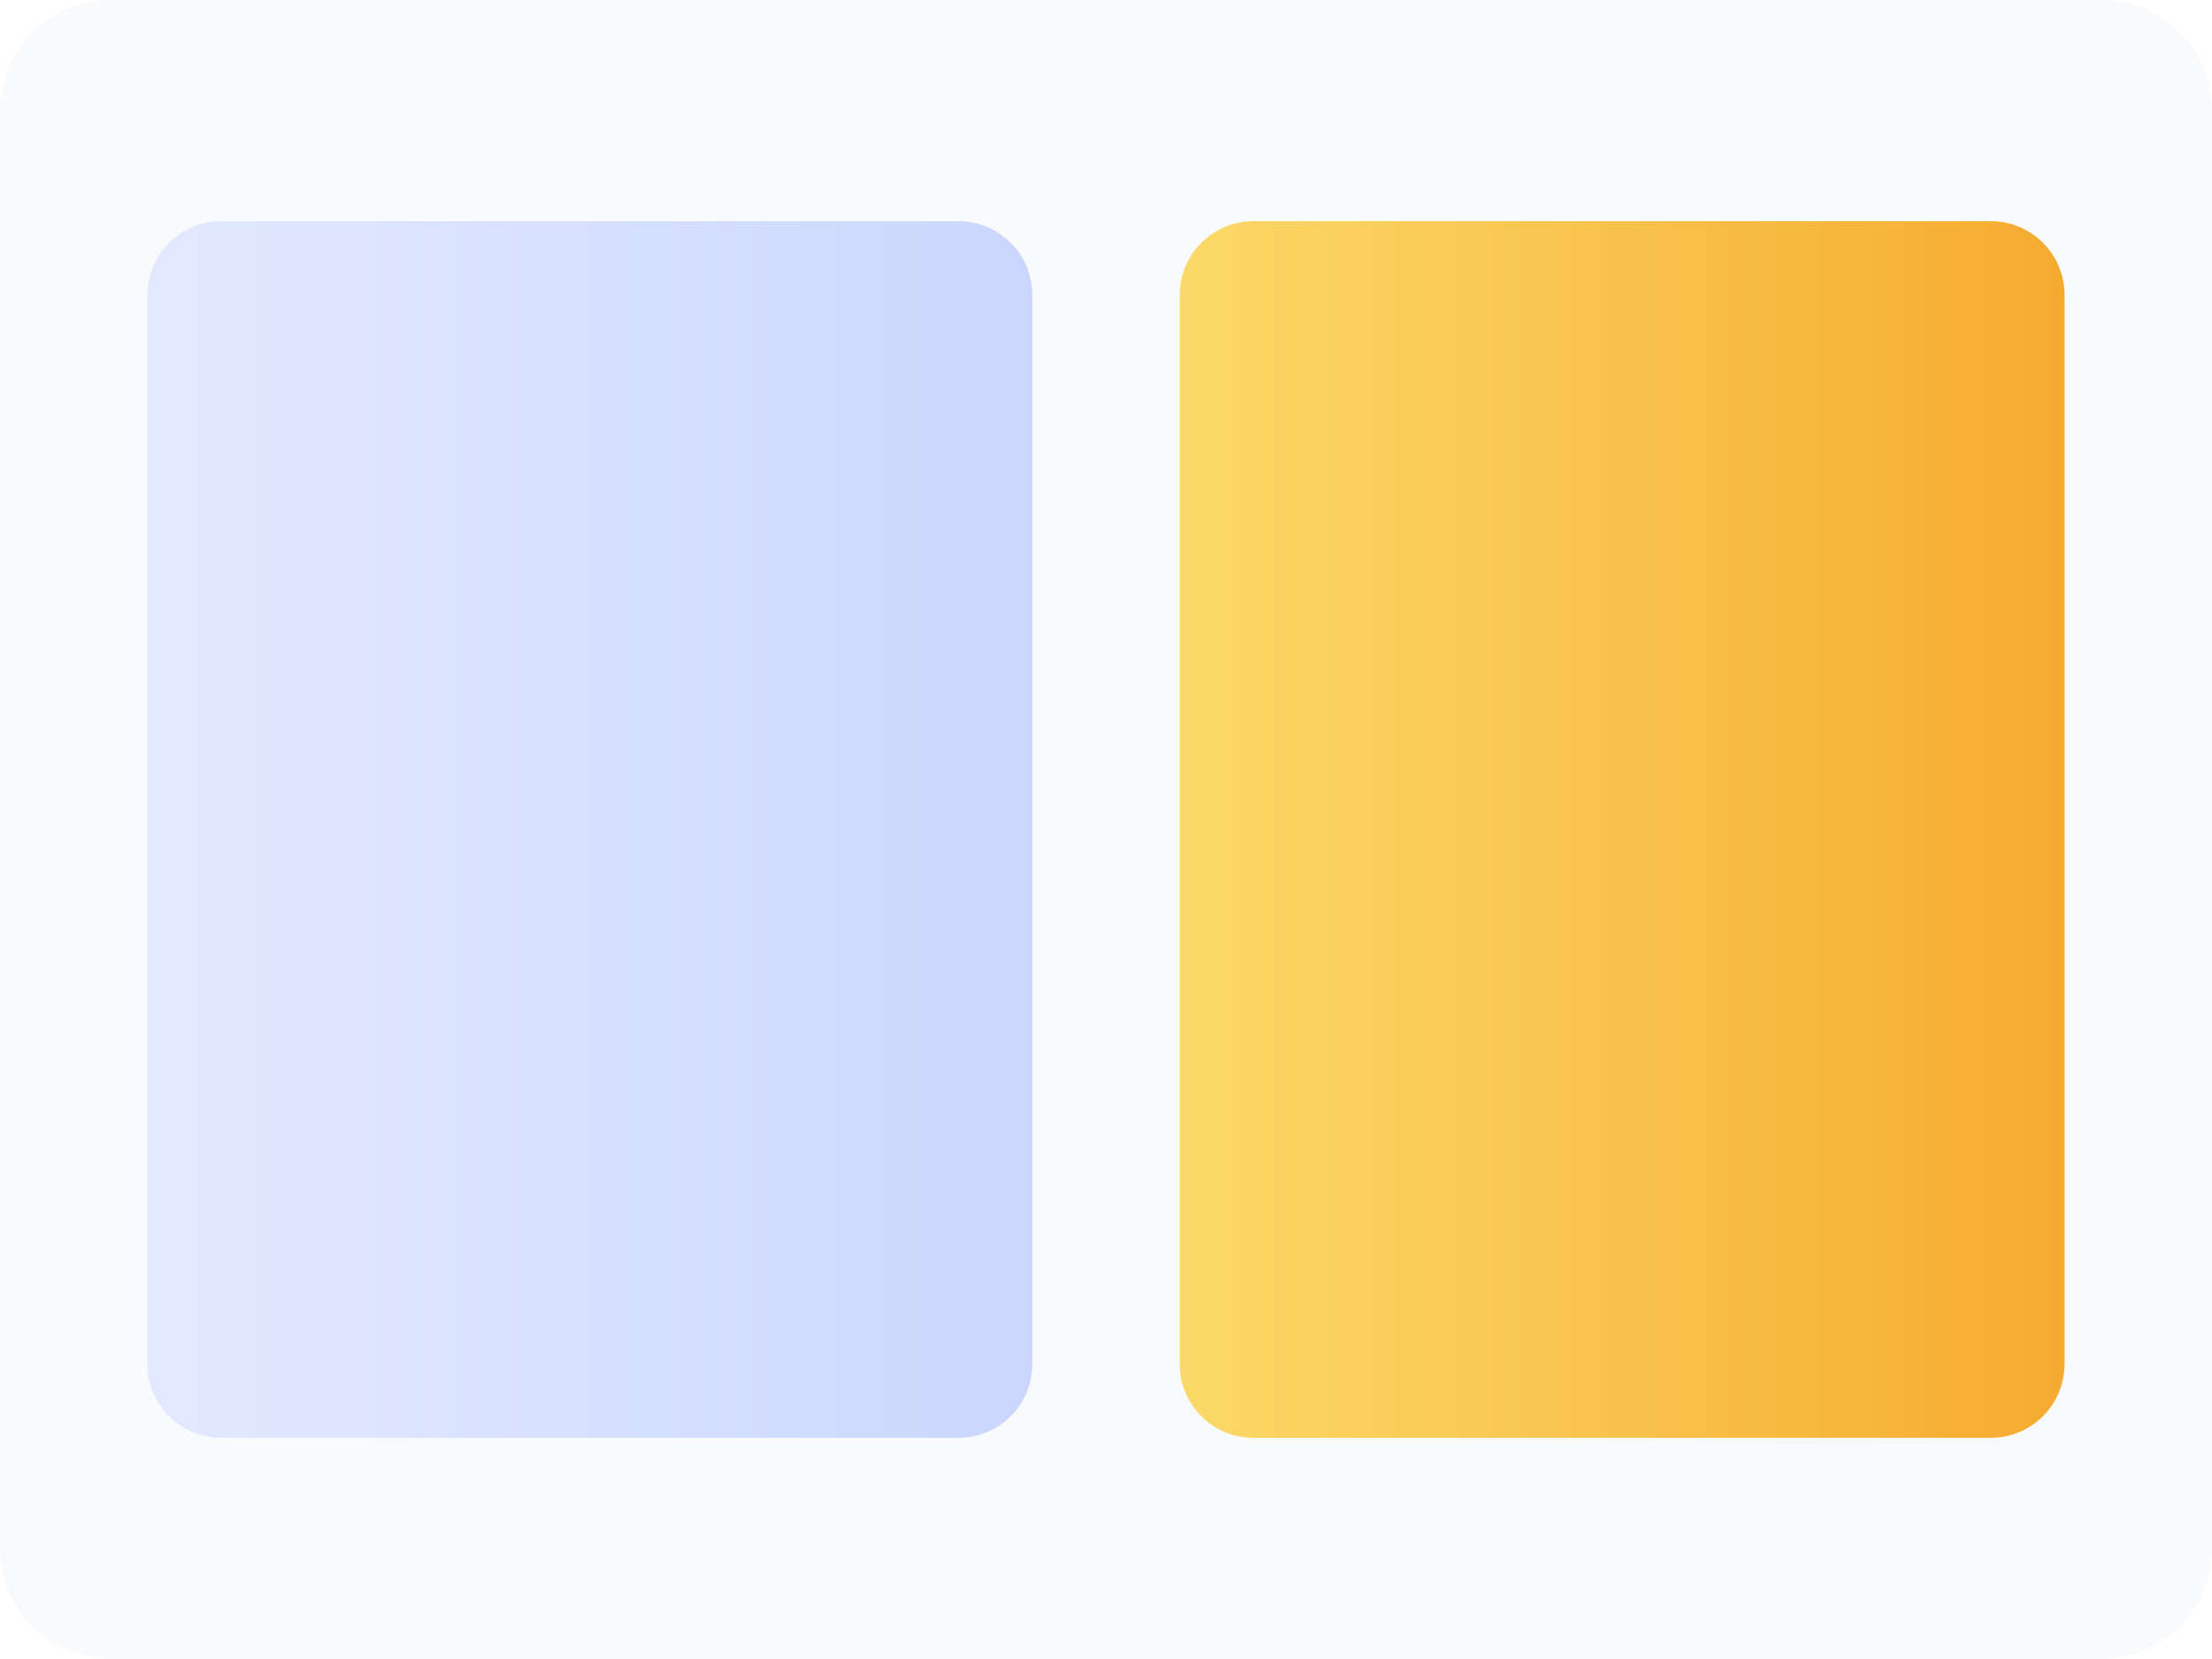
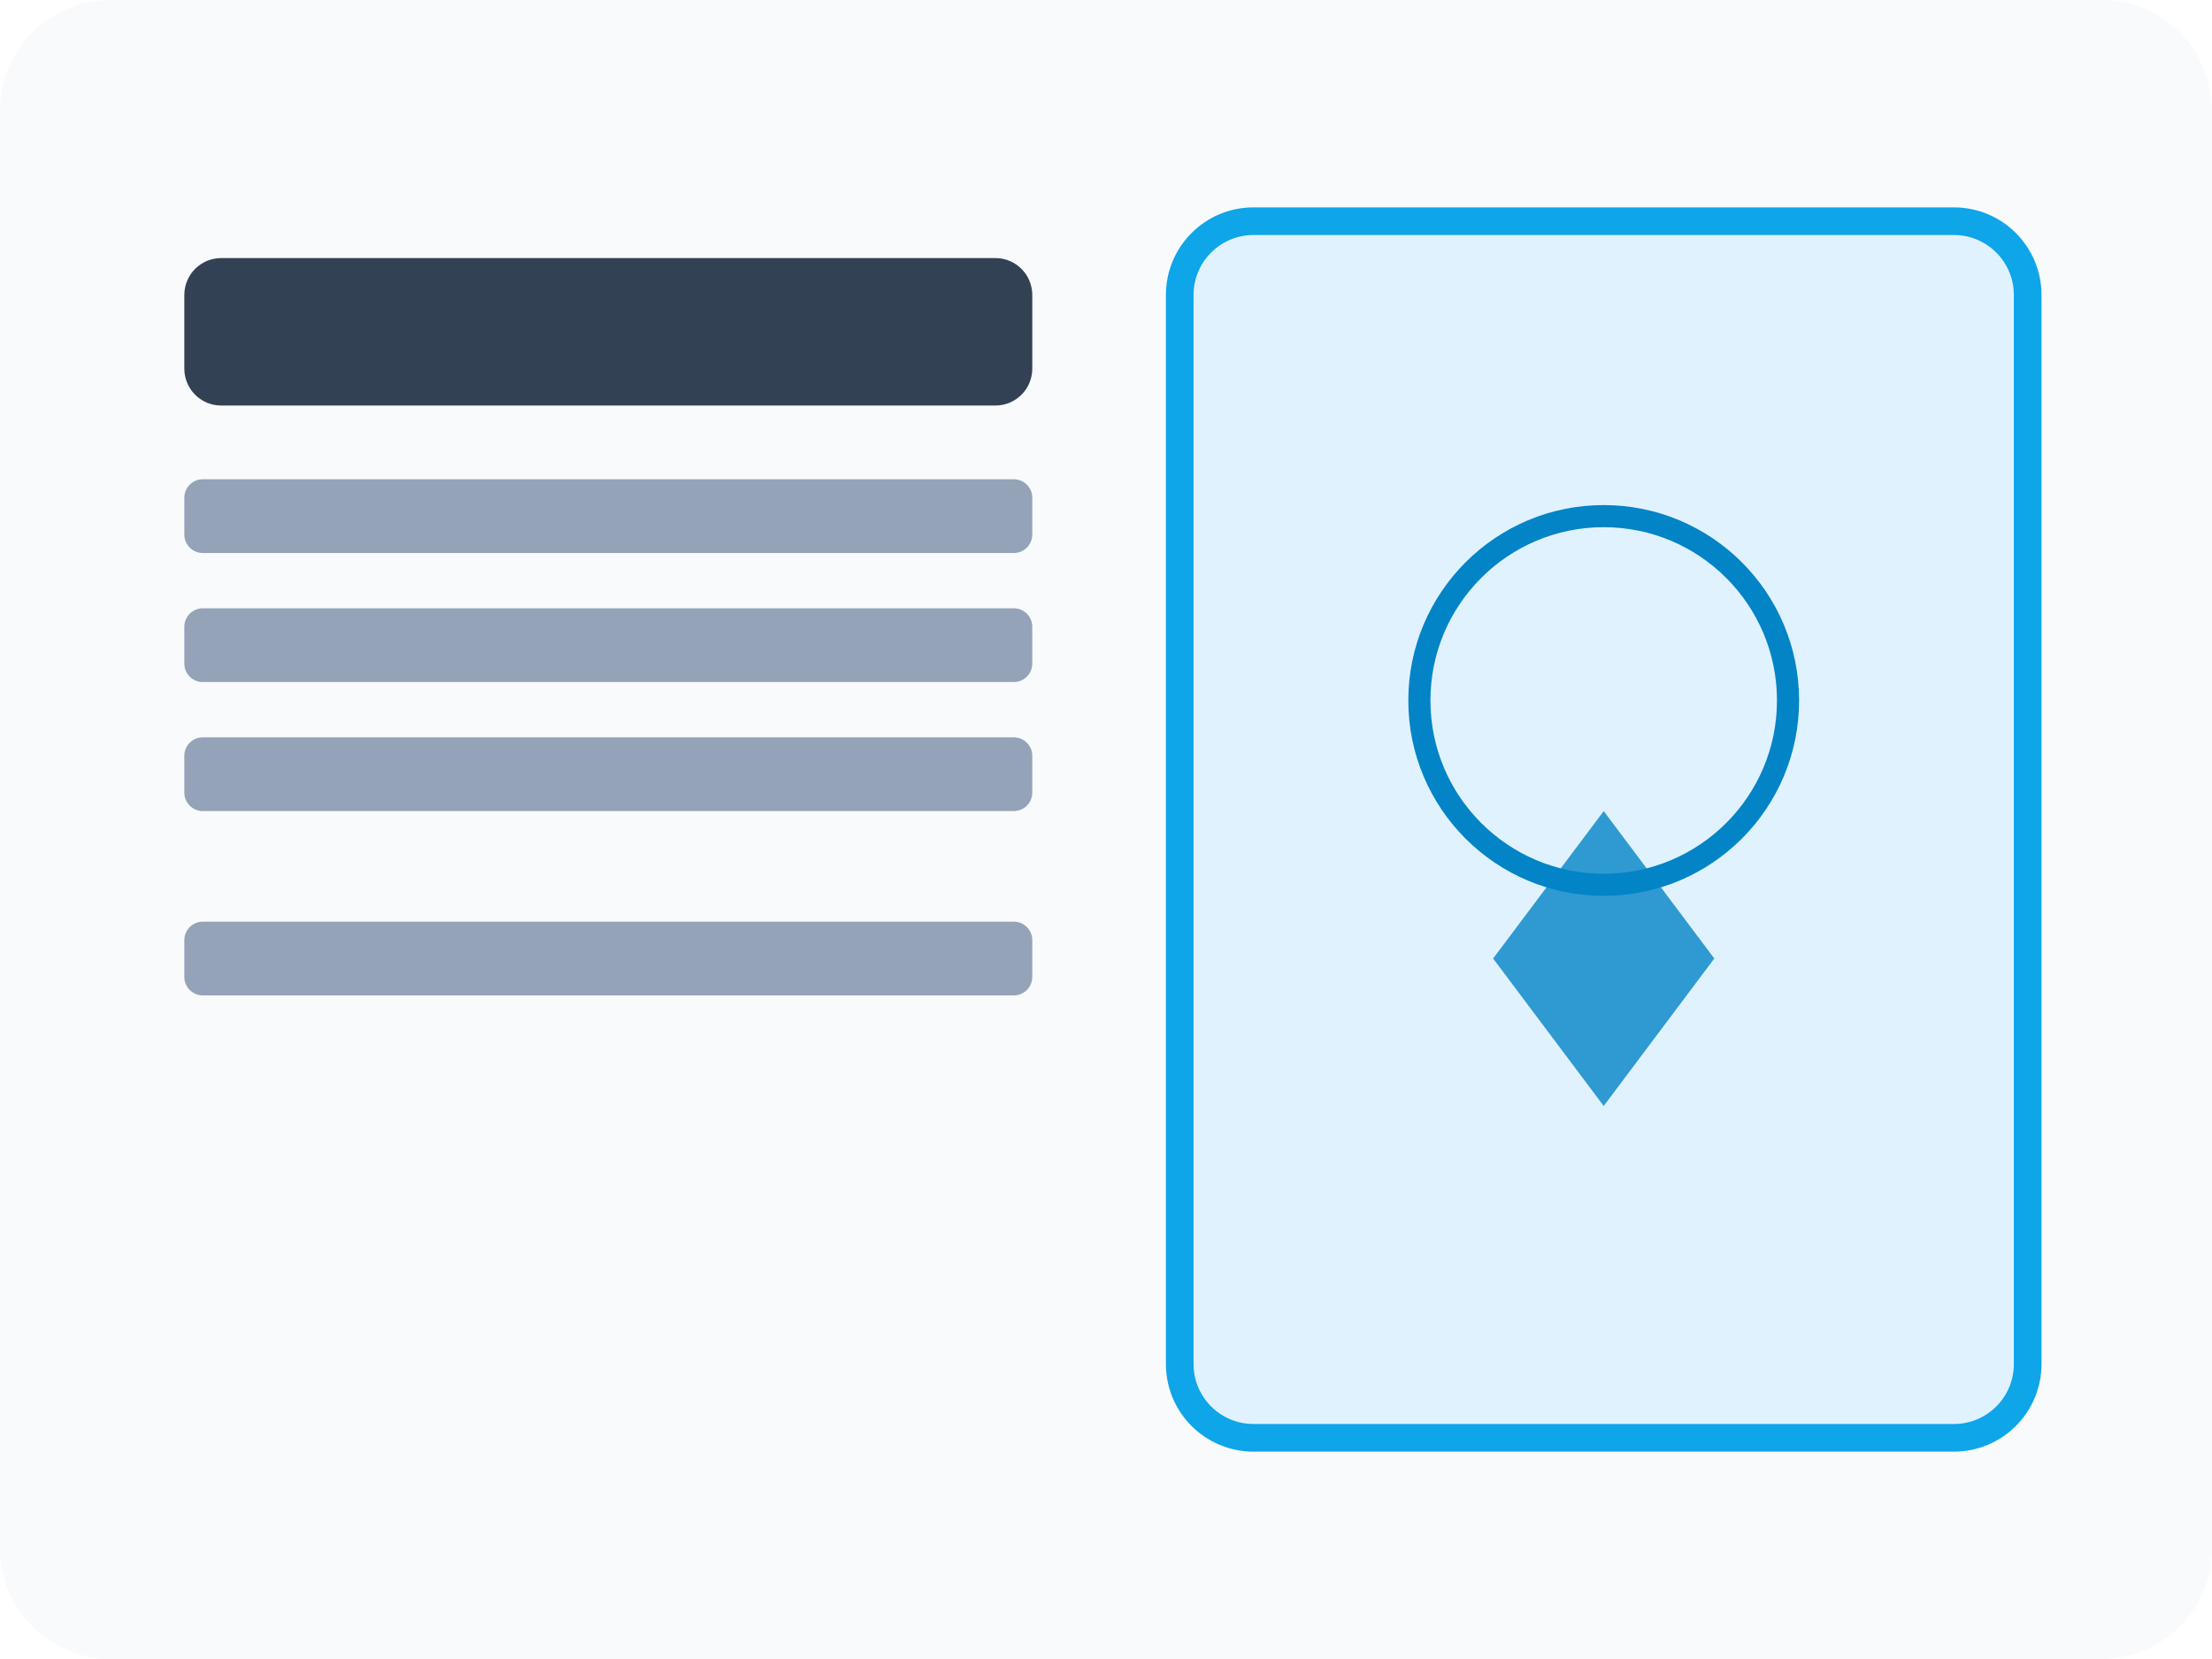
<svg xmlns="http://www.w3.org/2000/svg" viewBox="0 0 120 90" width="120" height="90">
-   <defs>
-     <linearGradient id="cr1" x1="0" y1="0" x2="1" y2="0">
-       <stop offset="0" stop-color="#e0e7ff" />
-       <stop offset="1" stop-color="#c7d2fe" />
-     </linearGradient>
-     <linearGradient id="cr2" x1="0" y1="0" x2="1" y2="0">
-       <stop offset="0" stop-color="#fcd34d" />
-       <stop offset="1" stop-color="#f59e0b" />
-     </linearGradient>
-   </defs>
  <rect width="120" height="90" fill="#f8fafc" rx="6" />
-   <rect x="8" y="12" width="48" height="66" rx="4" fill="url(#cr1)" opacity="0.9" />
-   <rect x="64" y="12" width="48" height="66" rx="4" fill="url(#cr2)" opacity="0.85" />
+   <rect x="10" y="14" width="46" height="8" rx="2" fill="#334155" />
+   <rect x="10" y="26" width="46" height="4" rx="1" fill="#94a3b8" />
+   <rect x="10" y="33" width="46" height="4" rx="1" fill="#94a3b8" />
+   <rect x="10" y="40" width="46" height="4" rx="1" fill="#94a3b8" />
+   <rect x="10" y="50" width="46" height="4" rx="1" fill="#94a3b8" />
+   <rect x="64" y="12" width="46" height="66" rx="4" fill="#e0f2fe" stroke="#0ea5e9" stroke-width="1.5" />
+   <circle cx="87" cy="38" r="10" fill="none" stroke="#0284c7" stroke-width="1.2" />
+   <path d="M81 52 L87 44 L93 52 L87 60 Z" fill="#0284c7" opacity="0.8" />
</svg>
